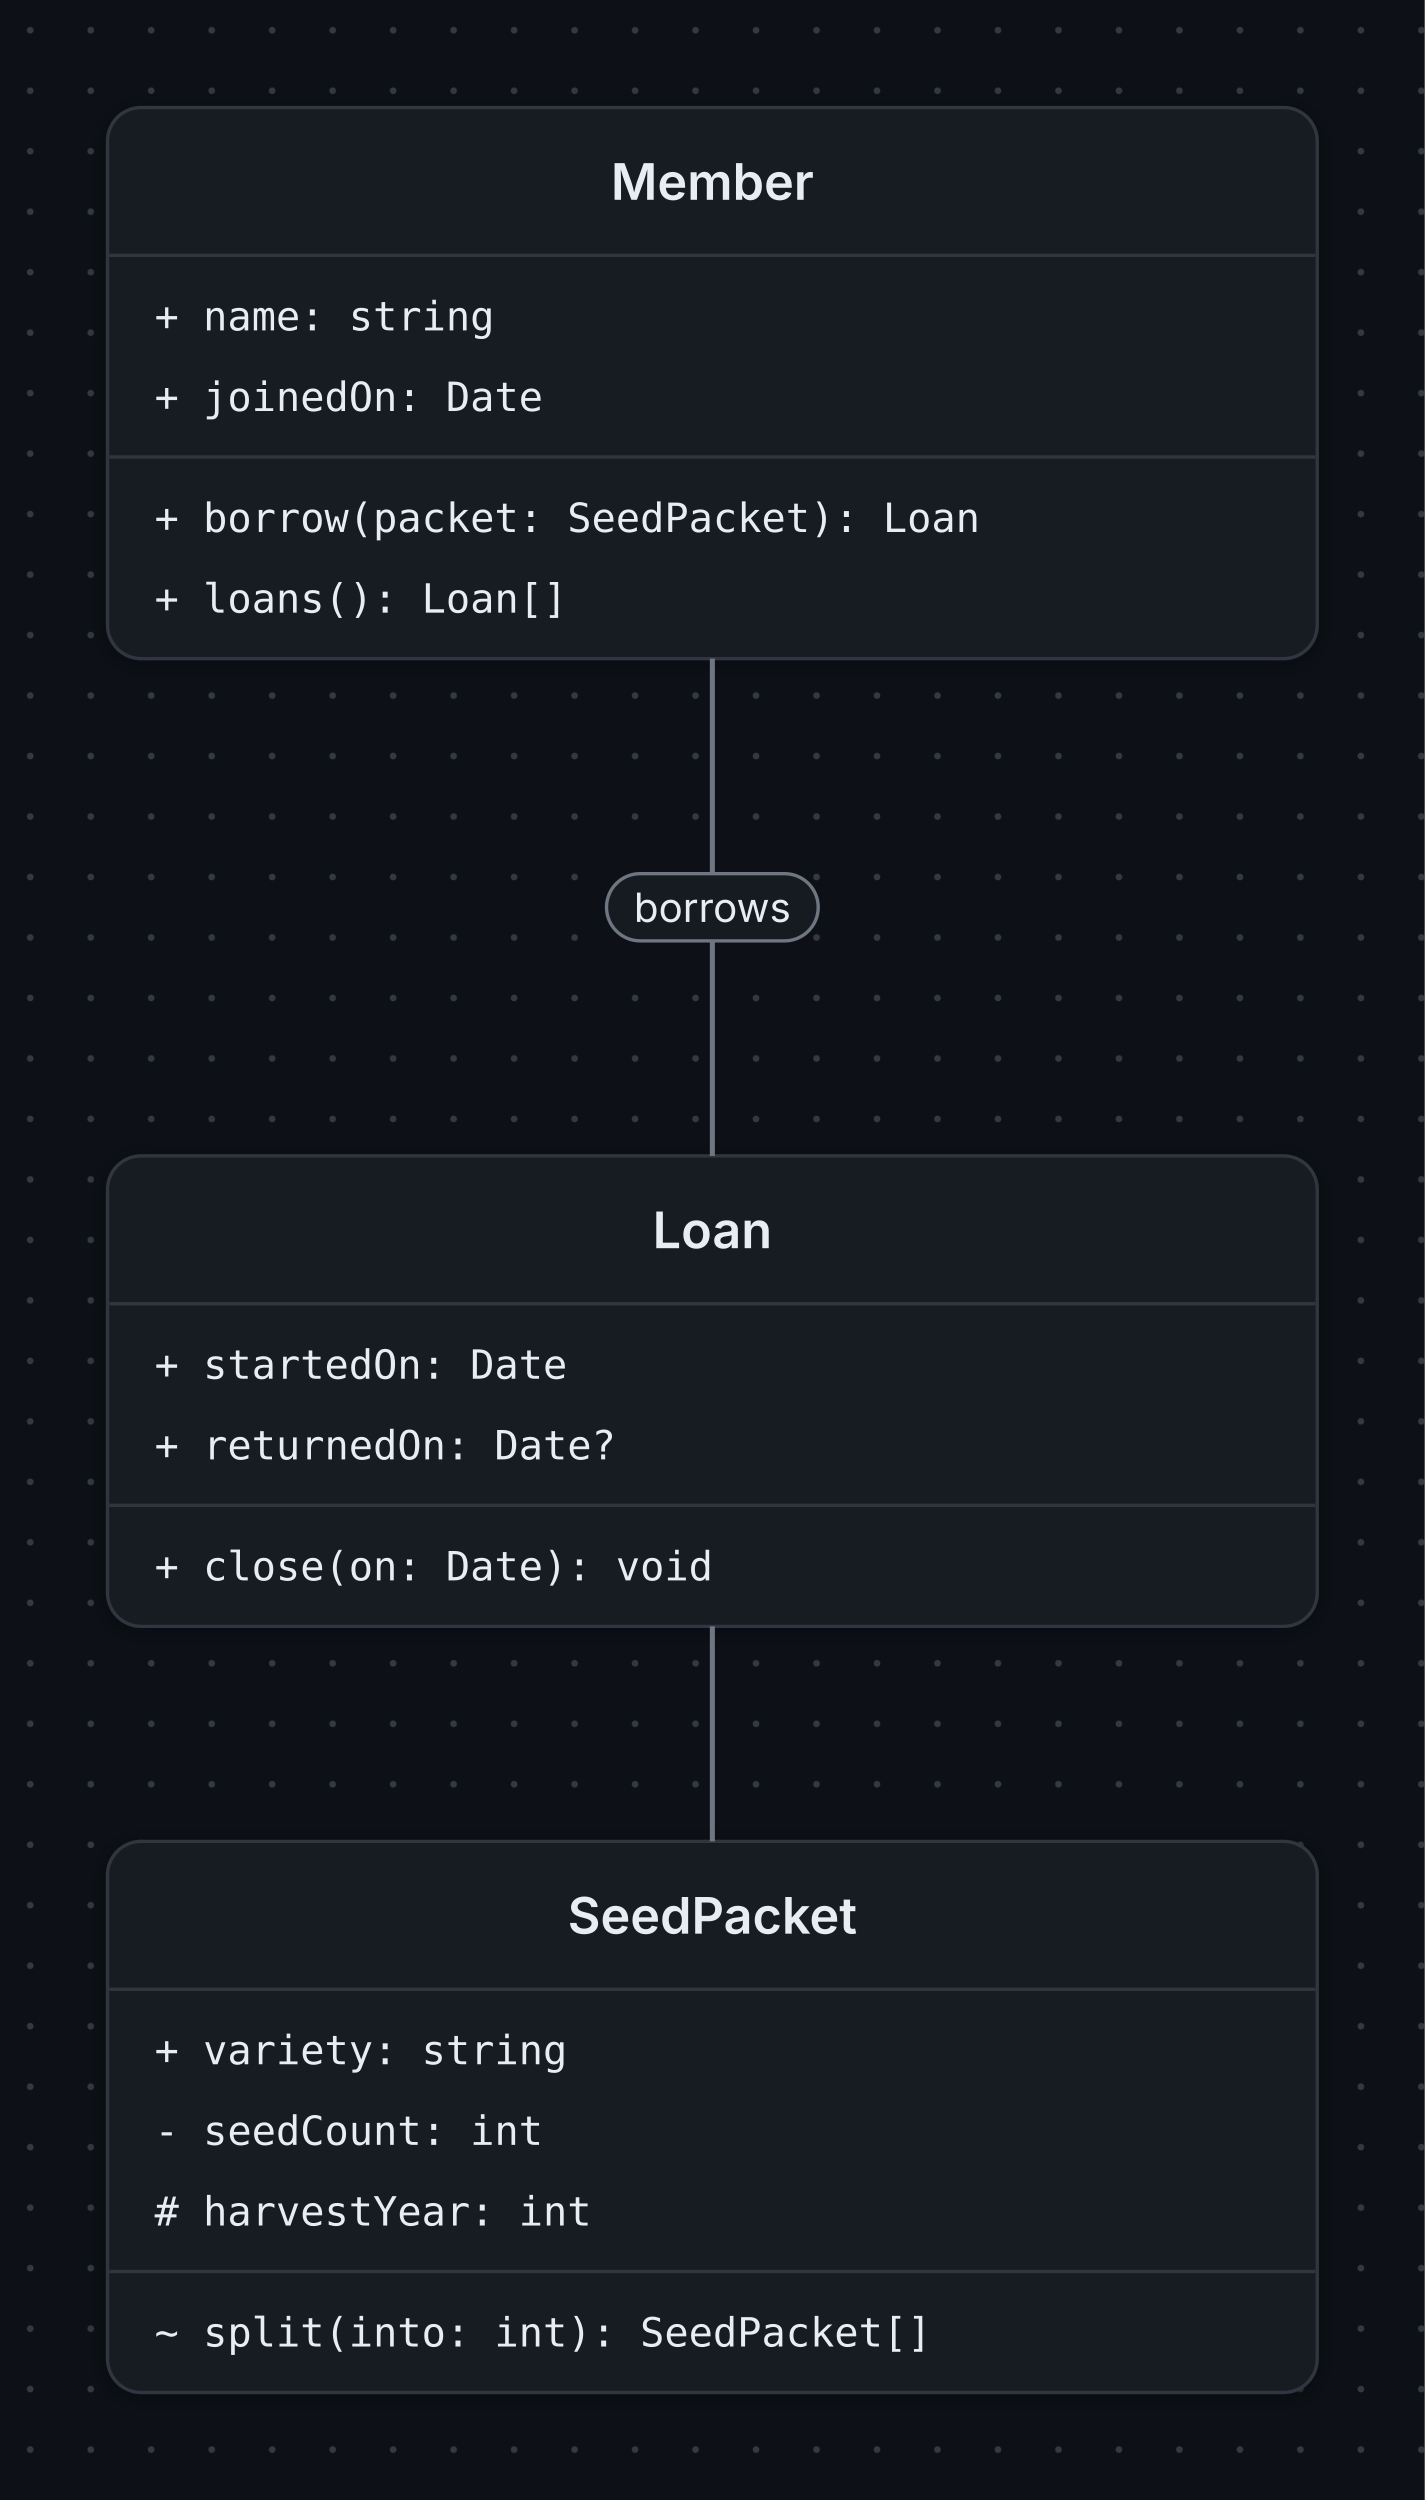
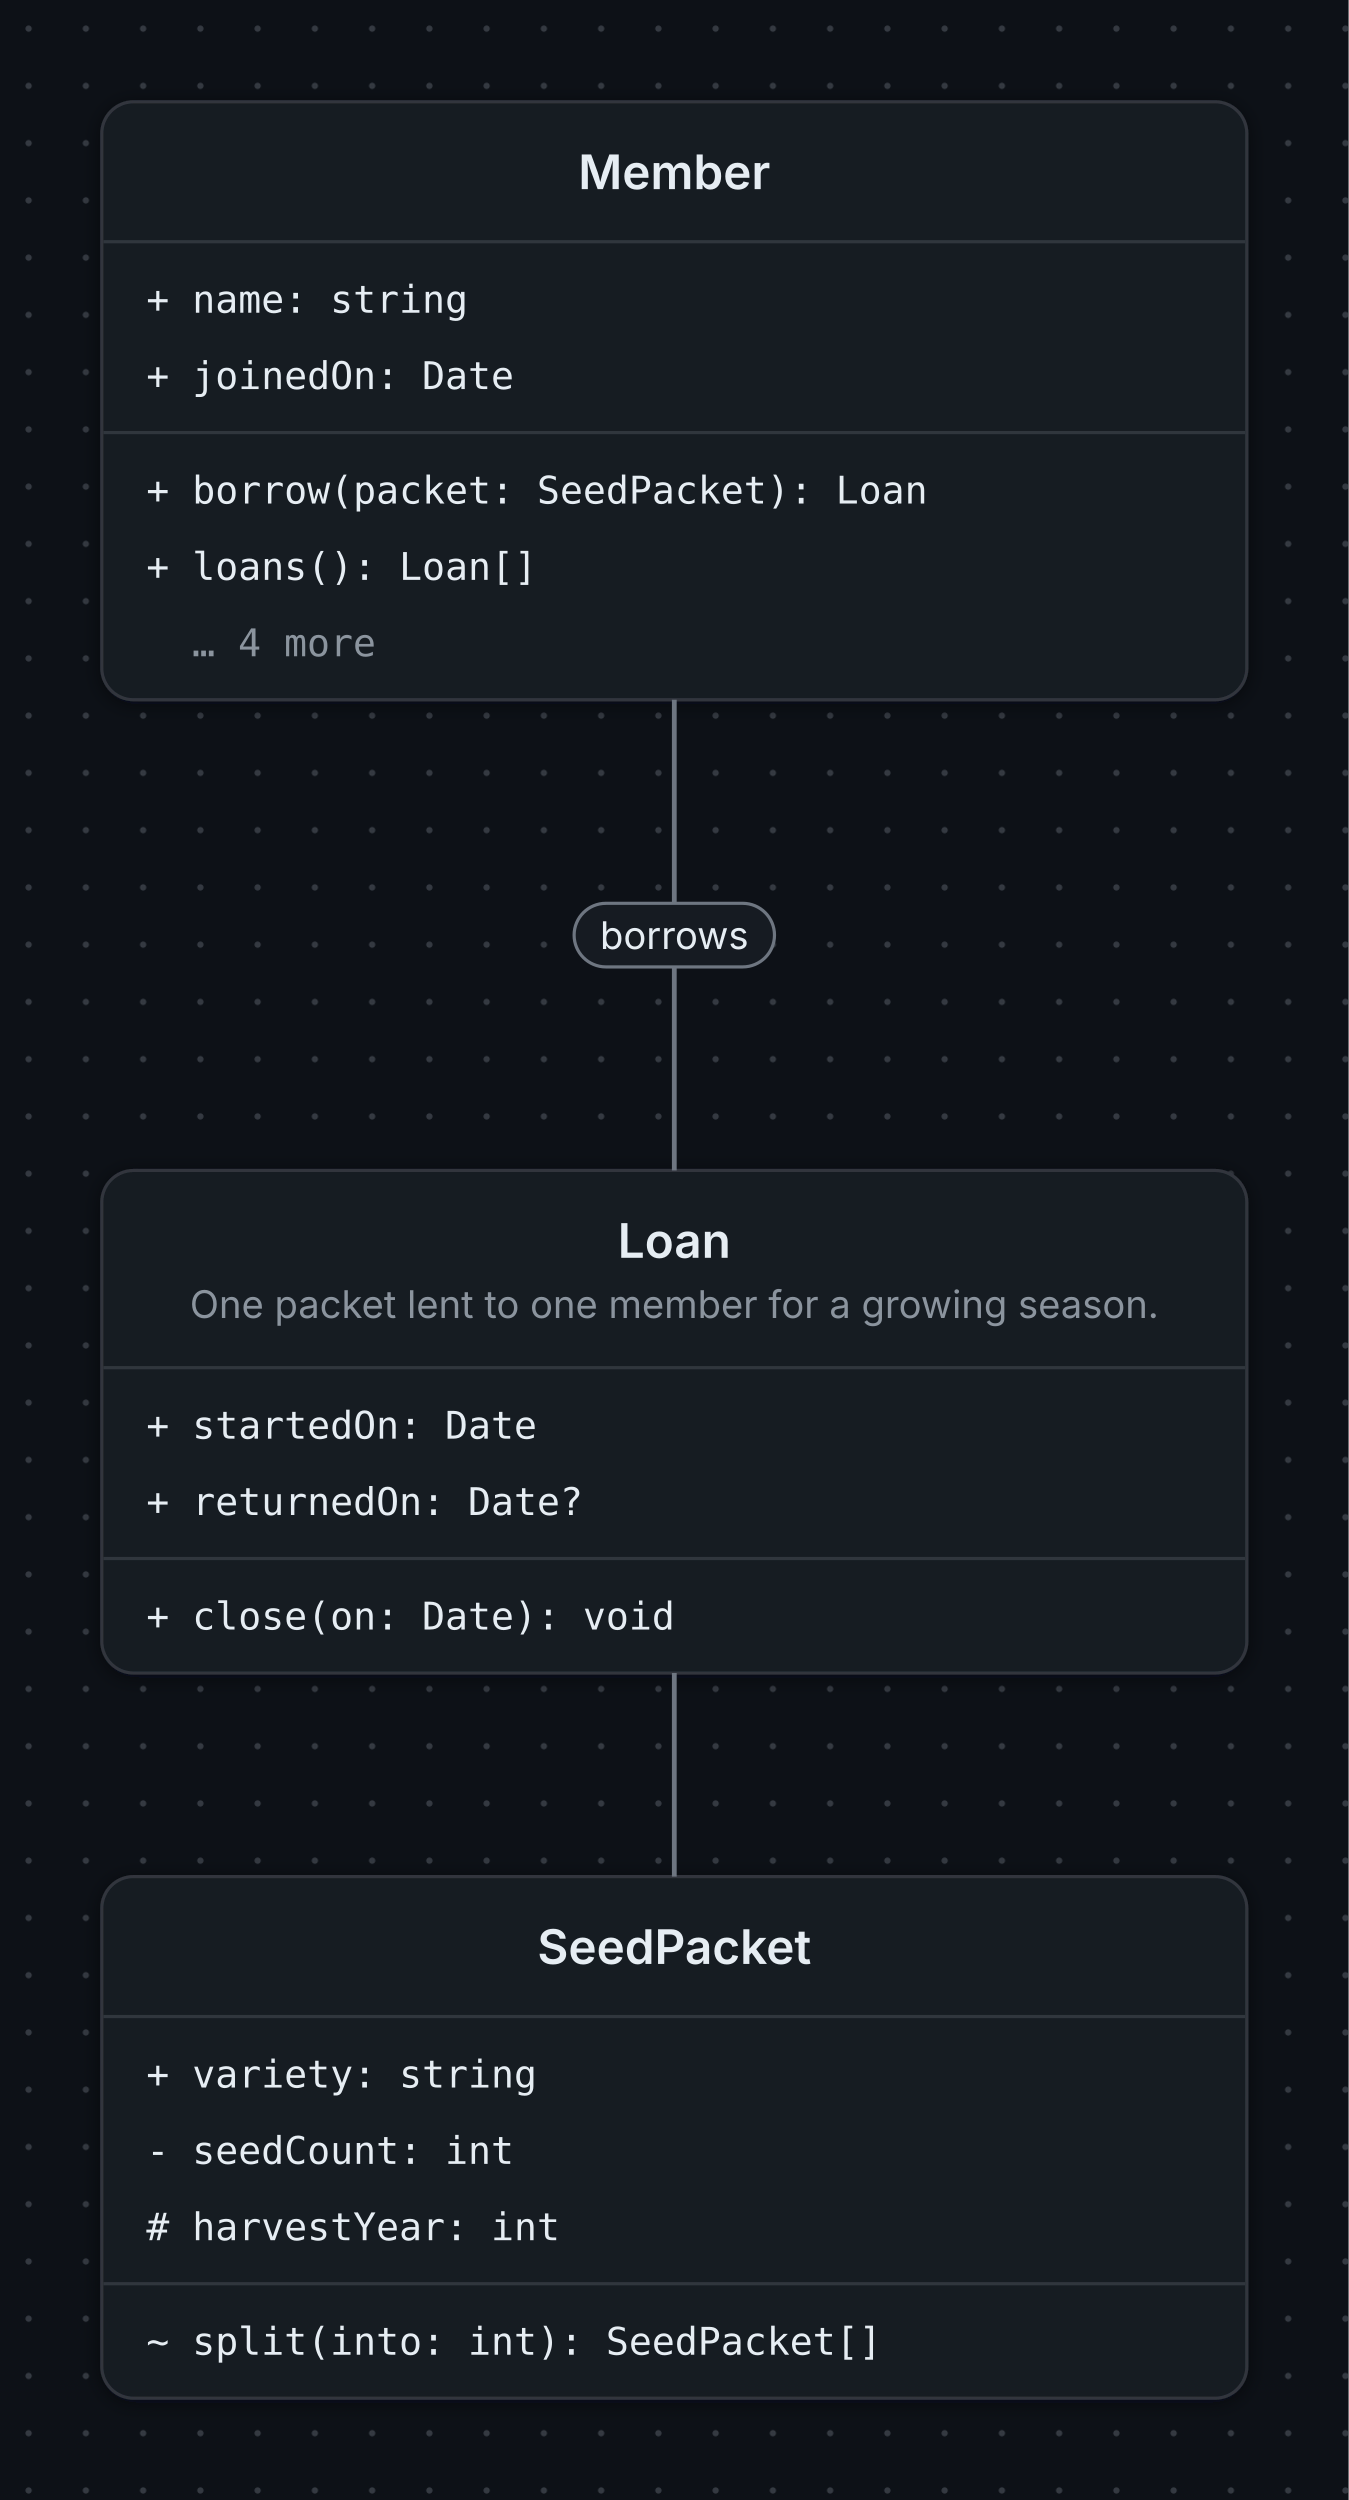
- <svg xmlns="http://www.w3.org/2000/svg" width="424" height="744" viewBox="0 0 424 744">
+ <svg xmlns="http://www.w3.org/2000/svg" width="424" height="786" viewBox="0 0 424 786">
  <defs>
    <pattern id="structa-grid-dark" width="18" height="18" patternUnits="userSpaceOnUse">
      <circle cx="9" cy="9" r="1" fill="#6e7681" fill-opacity="0.4" />
    </pattern>
    <filter id="structa-shadow-dark" x="-20%" y="-30%" width="140%" height="170%">
      <feDropShadow dx="0" dy="1" stdDeviation="3" flood-color="#010409" flood-opacity="0.5" />
    </filter>
  </defs>
-   <rect width="424" height="744" fill="#0d1117" />
-   <rect width="424" height="744" fill="url(#structa-grid-dark)" />
+   <rect width="424" height="786" fill="#0d1117" />
+   <rect width="424" height="786" fill="url(#structa-grid-dark)" />
  <g class="card" data-id="member" data-kind="class">
-     <rect x="32" y="32" width="360" height="164" rx="10" fill="#161b22" stroke="#30363d" stroke-width="1" filter="url(#structa-shadow-dark)" />
+     <rect x="32" y="32" width="360" height="188" rx="10" fill="#161b22" stroke="#30363d" stroke-width="1" filter="url(#structa-shadow-dark)" />
    <line class="divider" x1="32.5" y1="76" x2="391.5" y2="76" stroke="#30363d" stroke-width="1" />
    <line class="divider" x1="32.5" y1="136" x2="391.5" y2="136" stroke="#30363d" stroke-width="1" />
    <text x="212" y="59.46" font-family="Structa Inter, Inter, sans-serif" font-size="15" font-weight="600" fill="#e6edf3" text-anchor="middle">Member</text>
+     <g class="more">
+       <text x="60.4" y="206.32" font-family="Structa JetBrains Mono, JetBrains Mono, monospace" font-size="12" font-weight="400" fill="#8b949e">… 4 more</text>
+     </g>
    <g class="row" data-id="properties[0]" data-kind="property">
      <text x="46" y="98.32" font-family="Structa JetBrains Mono, JetBrains Mono, monospace" font-size="12" font-weight="400" fill="#e6edf3">+ name: string</text>
    </g>
    <g class="row" data-id="properties[1]" data-kind="property">
      <text x="46" y="122.32" font-family="Structa JetBrains Mono, JetBrains Mono, monospace" font-size="12" font-weight="400" fill="#e6edf3">+ joinedOn: Date</text>
    </g>
    <g class="row" data-id="borrow" data-kind="method">
      <text x="46" y="158.32" font-family="Structa JetBrains Mono, JetBrains Mono, monospace" font-size="12" font-weight="400" fill="#e6edf3">+ borrow(packet: SeedPacket): Loan</text>
    </g>
    <g class="row" data-id="methods[1]" data-kind="method">
      <text x="46" y="182.32" font-family="Structa JetBrains Mono, JetBrains Mono, monospace" font-size="12" font-weight="400" fill="#e6edf3">+ loans(): Loan[]</text>
    </g>
  </g>
  <g class="card" data-id="loan" data-kind="class">
-     <rect x="32" y="344" width="360" height="140" rx="10" fill="#161b22" stroke="#30363d" stroke-width="1" filter="url(#structa-shadow-dark)" />
-     <line class="divider" x1="32.5" y1="388" x2="391.5" y2="388" stroke="#30363d" stroke-width="1" />
-     <line class="divider" x1="32.5" y1="448" x2="391.5" y2="448" stroke="#30363d" stroke-width="1" />
-     <text x="212" y="371.46" font-family="Structa Inter, Inter, sans-serif" font-size="15" font-weight="600" fill="#e6edf3" text-anchor="middle">Loan</text>
+     <rect x="32" y="368" width="360" height="158" rx="10" fill="#161b22" stroke="#30363d" stroke-width="1" filter="url(#structa-shadow-dark)" />
+     <line class="divider" x1="32.5" y1="430" x2="391.5" y2="430" stroke="#30363d" stroke-width="1" />
+     <line class="divider" x1="32.5" y1="490" x2="391.5" y2="490" stroke="#30363d" stroke-width="1" />
+     <text x="212" y="395.46" font-family="Structa Inter, Inter, sans-serif" font-size="15" font-weight="600" fill="#e6edf3" text-anchor="middle">Loan</text>
+     <text x="212" y="414.37" font-family="Structa Inter, Inter, sans-serif" font-size="12" font-weight="400" fill="#8b949e" text-anchor="middle">One packet lent to one member for a growing season.</text>
    <g class="row" data-id="properties[0]" data-kind="property">
-       <text x="46" y="410.32" font-family="Structa JetBrains Mono, JetBrains Mono, monospace" font-size="12" font-weight="400" fill="#e6edf3">+ startedOn: Date</text>
+       <text x="46" y="452.32" font-family="Structa JetBrains Mono, JetBrains Mono, monospace" font-size="12" font-weight="400" fill="#e6edf3">+ startedOn: Date</text>
    </g>
    <g class="row" data-id="properties[1]" data-kind="property">
-       <text x="46" y="434.32" font-family="Structa JetBrains Mono, JetBrains Mono, monospace" font-size="12" font-weight="400" fill="#e6edf3">+ returnedOn: Date?</text>
+       <text x="46" y="476.32" font-family="Structa JetBrains Mono, JetBrains Mono, monospace" font-size="12" font-weight="400" fill="#e6edf3">+ returnedOn: Date?</text>
    </g>
    <g class="row" data-id="methods[0]" data-kind="method">
-       <text x="46" y="470.32" font-family="Structa JetBrains Mono, JetBrains Mono, monospace" font-size="12" font-weight="400" fill="#e6edf3">+ close(on: Date): void</text>
+       <text x="46" y="512.32" font-family="Structa JetBrains Mono, JetBrains Mono, monospace" font-size="12" font-weight="400" fill="#e6edf3">+ close(on: Date): void</text>
    </g>
  </g>
  <g class="card" data-id="packet" data-kind="class">
-     <rect x="32" y="548" width="360" height="164" rx="10" fill="#161b22" stroke="#30363d" stroke-width="1" filter="url(#structa-shadow-dark)" />
-     <line class="divider" x1="32.5" y1="592" x2="391.5" y2="592" stroke="#30363d" stroke-width="1" />
-     <line class="divider" x1="32.5" y1="676" x2="391.5" y2="676" stroke="#30363d" stroke-width="1" />
-     <text x="212" y="575.46" font-family="Structa Inter, Inter, sans-serif" font-size="15" font-weight="600" fill="#e6edf3" text-anchor="middle">SeedPacket</text>
+     <rect x="32" y="590" width="360" height="164" rx="10" fill="#161b22" stroke="#30363d" stroke-width="1" filter="url(#structa-shadow-dark)" />
+     <line class="divider" x1="32.5" y1="634" x2="391.5" y2="634" stroke="#30363d" stroke-width="1" />
+     <line class="divider" x1="32.5" y1="718" x2="391.5" y2="718" stroke="#30363d" stroke-width="1" />
+     <text x="212" y="617.46" font-family="Structa Inter, Inter, sans-serif" font-size="15" font-weight="600" fill="#e6edf3" text-anchor="middle">SeedPacket</text>
    <g class="row" data-id="properties[0]" data-kind="property">
-       <text x="46" y="614.32" font-family="Structa JetBrains Mono, JetBrains Mono, monospace" font-size="12" font-weight="400" fill="#e6edf3">+ variety: string</text>
+       <text x="46" y="656.32" font-family="Structa JetBrains Mono, JetBrains Mono, monospace" font-size="12" font-weight="400" fill="#e6edf3">+ variety: string</text>
    </g>
    <g class="row" data-id="properties[1]" data-kind="property">
-       <text x="46" y="638.32" font-family="Structa JetBrains Mono, JetBrains Mono, monospace" font-size="12" font-weight="400" fill="#e6edf3">- seedCount: int</text>
+       <text x="46" y="680.32" font-family="Structa JetBrains Mono, JetBrains Mono, monospace" font-size="12" font-weight="400" fill="#e6edf3">- seedCount: int</text>
    </g>
    <g class="row" data-id="properties[2]" data-kind="property">
-       <text x="46" y="662.32" font-family="Structa JetBrains Mono, JetBrains Mono, monospace" font-size="12" font-weight="400" fill="#e6edf3"># harvestYear: int</text>
+       <text x="46" y="704.32" font-family="Structa JetBrains Mono, JetBrains Mono, monospace" font-size="12" font-weight="400" fill="#e6edf3"># harvestYear: int</text>
    </g>
    <g class="row" data-id="methods[0]" data-kind="method">
-       <text x="46" y="698.32" font-family="Structa JetBrains Mono, JetBrains Mono, monospace" font-size="12" font-weight="400" fill="#e6edf3">~ split(into: int): SeedPacket[]</text>
+       <text x="46" y="740.32" font-family="Structa JetBrains Mono, JetBrains Mono, monospace" font-size="12" font-weight="400" fill="#e6edf3">~ split(into: int): SeedPacket[]</text>
    </g>
  </g>
  <g class="line" data-id="edges[0]" data-kind="association" data-from="member" data-to="loan">
-     <path d="M212 196 L212 344" fill="none" stroke="#6e7681" stroke-width="1.5" stroke-linejoin="round" />
+     <path d="M212 220 L212 368" fill="none" stroke="#6e7681" stroke-width="1.5" stroke-linejoin="round" />
  </g>
  <g class="line" data-id="edges[1]" data-kind="association" data-from="loan" data-to="packet">
-     <path d="M212 484 L212 548" fill="none" stroke="#6e7681" stroke-width="1.5" stroke-linejoin="round" />
+     <path d="M212 526 L212 590" fill="none" stroke="#6e7681" stroke-width="1.5" stroke-linejoin="round" />
  </g>
  <g class="line-labels">
    <g class="line-label" data-line="edges[0]">
-       <rect x="180.5" y="260" width="63" height="20" rx="10" fill="#161b22" stroke="#6e7681" stroke-width="1" />
-       <text x="212" y="274.37" font-family="Structa Inter, Inter, sans-serif" font-size="12" font-weight="400" fill="#e6edf3" text-anchor="middle">borrows</text>
+       <rect x="180.5" y="284" width="63" height="20" rx="10" fill="#161b22" stroke="#6e7681" stroke-width="1" />
+       <text x="212" y="298.37" font-family="Structa Inter, Inter, sans-serif" font-size="12" font-weight="400" fill="#e6edf3" text-anchor="middle">borrows</text>
    </g>
  </g>
</svg>
